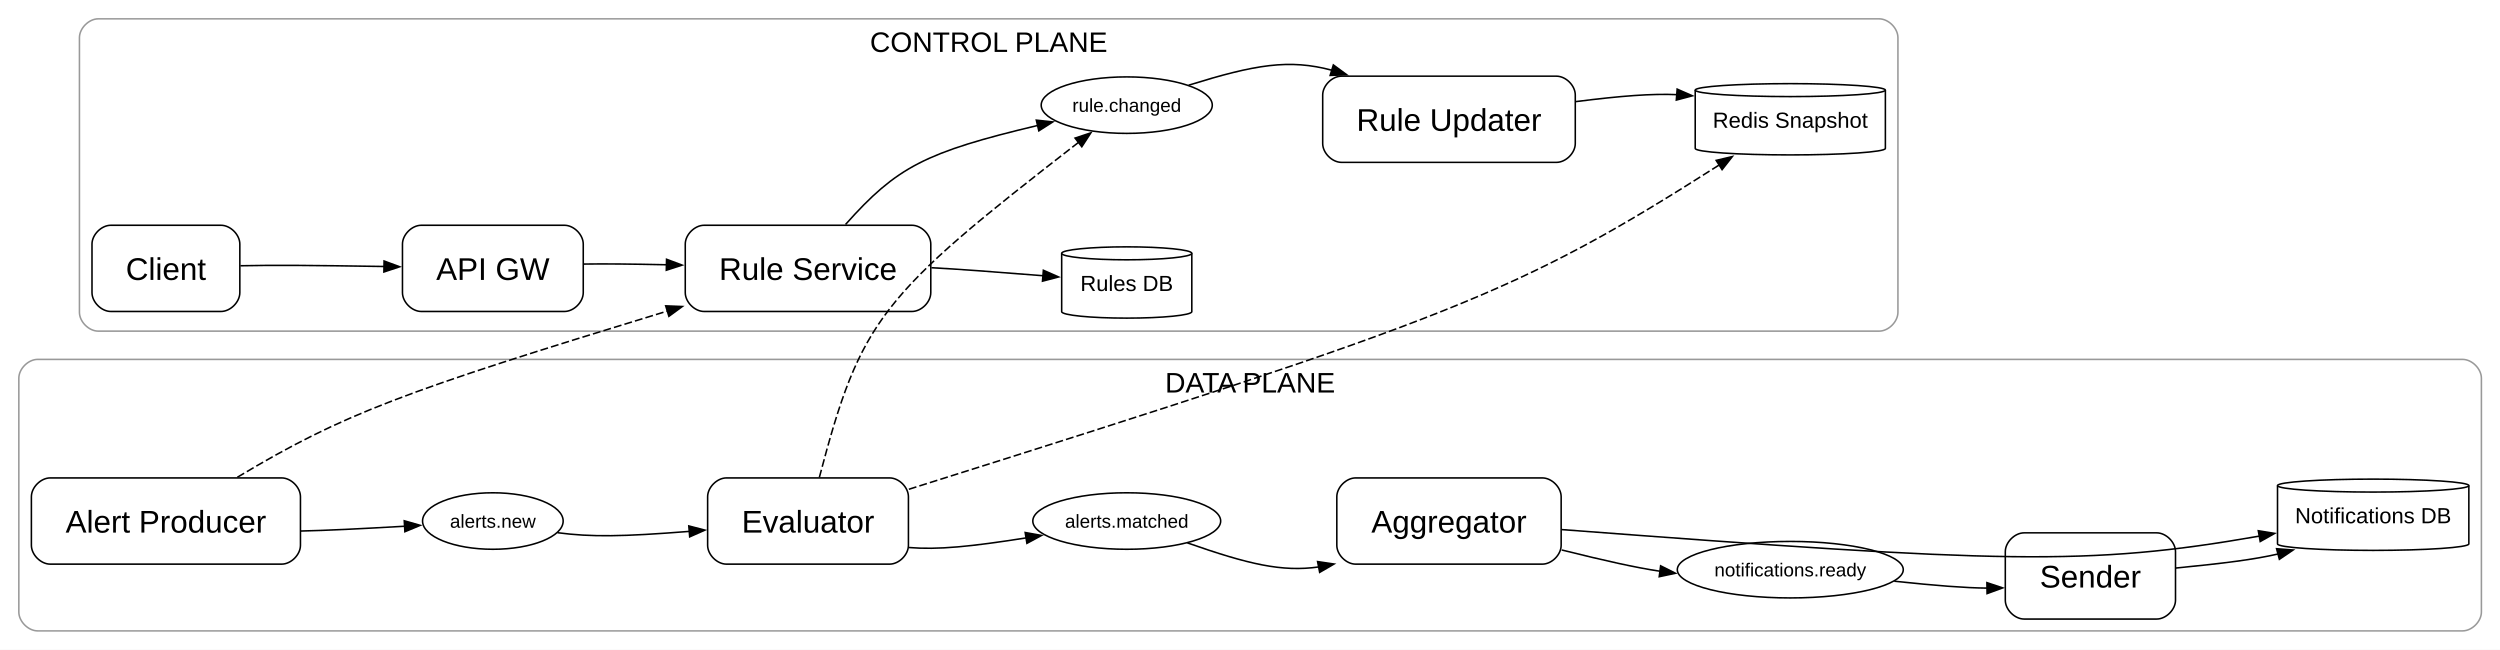
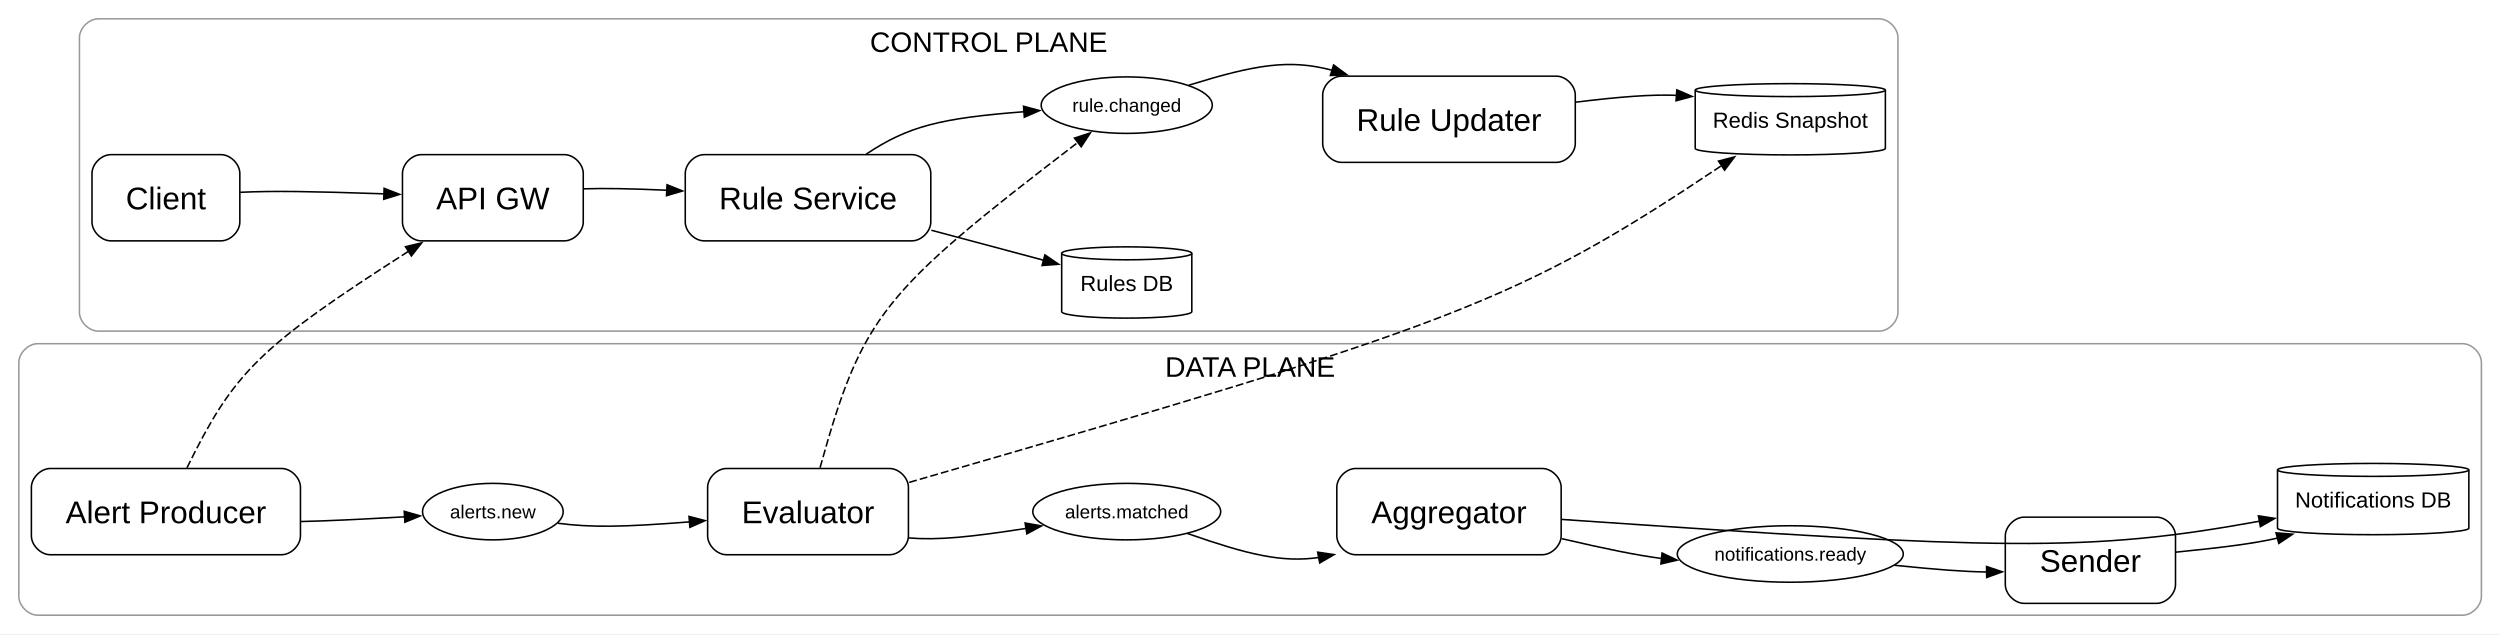
- <svg xmlns="http://www.w3.org/2000/svg" width="1593pt" height="414pt" viewBox="0.00 0.00 1593.00 414.00">
-   <g id="graph0" class="graph" transform="scale(1 1) rotate(0) translate(4 410)">
-     <polygon fill="white" stroke="none" points="-4,4 -4,-410 1589.15,-410 1589.15,4 -4,4" />
+ <svg xmlns="http://www.w3.org/2000/svg" width="1593pt" height="404pt" viewBox="0.00 0.00 1593.00 404.00">
+   <g id="graph0" class="graph" transform="scale(1 1) rotate(0) translate(4 400)">
+     <polygon fill="white" stroke="none" points="-4,4 -4,-400 1589.15,-400 1589.15,4 -4,4" />
    <g id="clust1" class="cluster">
-       <path fill="none" stroke="#999999" d="M58.62,-199C58.62,-199 1193.36,-199 1193.36,-199 1199.36,-199 1205.36,-205 1205.36,-211 1205.36,-211 1205.36,-386 1205.36,-386 1205.36,-392 1199.36,-398 1193.36,-398 1193.36,-398 58.62,-398 58.62,-398 52.63,-398 46.62,-392 46.62,-386 46.62,-386 46.62,-211 46.62,-211 46.62,-205 52.62,-199 58.62,-199" />
-       <text xml:space="preserve" text-anchor="middle" x="625.99" y="-376.9" font-family="Arial" font-size="18.00">CONTROL PLANE</text>
+       <path fill="none" stroke="#999999" d="M58.62,-189C58.62,-189 1193.36,-189 1193.36,-189 1199.36,-189 1205.36,-195 1205.36,-201 1205.36,-201 1205.36,-376 1205.36,-376 1205.36,-382 1199.36,-388 1193.36,-388 1193.36,-388 58.62,-388 58.62,-388 52.63,-388 46.62,-382 46.62,-376 46.62,-376 46.62,-201 46.62,-201 46.62,-195 52.62,-189 58.62,-189" />
+       <text xml:space="preserve" text-anchor="middle" x="625.99" y="-366.9" font-family="Arial" font-size="18.00">CONTROL PLANE</text>
    </g>
    <g id="clust2" class="cluster">
      <path fill="none" stroke="#999999" d="M20,-8C20,-8 1565.15,-8 1565.15,-8 1571.15,-8 1577.15,-14 1577.15,-20 1577.15,-20 1577.15,-169 1577.15,-169 1577.15,-175 1571.15,-181 1565.15,-181 1565.15,-181 20,-181 20,-181 14,-181 8,-175 8,-169 8,-169 8,-20 8,-20 8,-14 14,-8 20,-8" />
      <text xml:space="preserve" text-anchor="middle" x="792.57" y="-159.9" font-family="Arial" font-size="18.00">DATA PLANE</text>
    </g>
    <g id="node1" class="node">
-       <path fill="none" stroke="black" d="M136.82,-266.46C136.82,-266.46 66.62,-266.46 66.62,-266.46 60.62,-266.46 54.62,-260.46 54.62,-254.46 54.62,-254.46 54.62,-223.53 54.62,-223.53 54.62,-217.53 60.62,-211.53 66.62,-211.53 66.62,-211.53 136.82,-211.53 136.82,-211.53 142.82,-211.53 148.82,-217.53 148.82,-223.53 148.82,-223.53 148.82,-254.46 148.82,-254.46 148.82,-260.46 142.82,-266.46 136.82,-266.46" />
-       <text xml:space="preserve" text-anchor="middle" x="101.72" y="-231.62" font-family="Arial" font-size="20.00">Client</text>
+       <path fill="none" stroke="black" d="M136.82,-301.46C136.82,-301.46 66.62,-301.46 66.62,-301.46 60.62,-301.46 54.62,-295.46 54.62,-289.46 54.62,-289.46 54.62,-258.53 54.62,-258.53 54.62,-252.53 60.62,-246.53 66.62,-246.53 66.62,-246.53 136.82,-246.53 136.82,-246.53 142.82,-246.53 148.82,-252.53 148.82,-258.53 148.82,-258.53 148.82,-289.46 148.82,-289.46 148.82,-295.46 142.82,-301.46 136.82,-301.46" />
+       <text xml:space="preserve" text-anchor="middle" x="101.72" y="-266.62" font-family="Arial" font-size="20.00">Client</text>
    </g>
    <g id="node2" class="node">
-       <path fill="none" stroke="black" d="M355.65,-266.46C355.65,-266.46 264.45,-266.46 264.45,-266.46 258.45,-266.46 252.45,-260.46 252.45,-254.46 252.45,-254.46 252.45,-223.53 252.45,-223.53 252.45,-217.53 258.45,-211.53 264.45,-211.53 264.45,-211.53 355.65,-211.53 355.65,-211.53 361.65,-211.53 367.65,-217.53 367.65,-223.53 367.65,-223.53 367.65,-254.46 367.65,-254.46 367.65,-260.46 361.65,-266.46 355.65,-266.46" />
-       <text xml:space="preserve" text-anchor="middle" x="310.05" y="-231.62" font-family="Arial" font-size="20.00">API GW</text>
+       <path fill="none" stroke="black" d="M355.65,-301.46C355.65,-301.46 264.45,-301.46 264.45,-301.46 258.45,-301.46 252.45,-295.46 252.45,-289.46 252.45,-289.46 252.45,-258.53 252.45,-258.53 252.45,-252.53 258.45,-246.53 264.45,-246.53 264.45,-246.53 355.65,-246.53 355.65,-246.53 361.65,-246.53 367.65,-252.53 367.65,-258.53 367.65,-258.53 367.65,-289.46 367.65,-289.46 367.65,-295.46 361.65,-301.46 355.65,-301.46" />
+       <text xml:space="preserve" text-anchor="middle" x="310.05" y="-266.62" font-family="Arial" font-size="20.00">API GW</text>
    </g>
    <g id="edge1" class="edge">
-       <path fill="none" stroke="black" d="M149.18,-240.66C170.68,-241.12 193.07,-240.96 240.89,-240.19" />
-       <polygon fill="black" stroke="black" points="240.73,-243.69 250.67,-240.02 240.62,-236.69 240.73,-243.69" />
+       <path fill="none" stroke="black" d="M149.1,-277.47C170.7,-278.44 193.03,-278.11 240.85,-276.49" />
+       <polygon fill="black" stroke="black" points="240.76,-280 250.64,-276.15 240.52,-273 240.76,-280" />
    </g>
    <g id="node3" class="node">
-       <path fill="none" stroke="black" d="M577.1,-266.46C577.1,-266.46 444.65,-266.46 444.65,-266.46 438.65,-266.46 432.65,-260.46 432.65,-254.46 432.65,-254.46 432.65,-223.53 432.65,-223.53 432.65,-217.53 438.65,-211.53 444.65,-211.53 444.65,-211.53 577.1,-211.53 577.1,-211.53 583.1,-211.53 589.1,-217.53 589.1,-223.53 589.1,-223.53 589.1,-254.46 589.1,-254.46 589.1,-260.46 583.1,-266.46 577.1,-266.46" />
-       <text xml:space="preserve" text-anchor="middle" x="510.88" y="-231.62" font-family="Arial" font-size="20.00">Rule Service</text>
+       <path fill="none" stroke="black" d="M577.1,-301.46C577.1,-301.46 444.65,-301.46 444.65,-301.46 438.65,-301.46 432.65,-295.46 432.65,-289.46 432.65,-289.46 432.65,-258.53 432.65,-258.53 432.65,-252.53 438.65,-246.53 444.65,-246.53 444.65,-246.53 577.1,-246.53 577.1,-246.53 583.1,-246.53 589.1,-252.53 589.1,-258.53 589.1,-258.53 589.1,-289.46 589.1,-289.46 589.1,-295.46 583.1,-301.46 577.1,-301.46" />
+       <text xml:space="preserve" text-anchor="middle" x="510.88" y="-266.62" font-family="Arial" font-size="20.00">Rule Service</text>
    </g>
    <g id="edge2" class="edge">
-       <path fill="none" stroke="black" d="M368.02,-241.74C381.65,-241.94 397.35,-241.79 420.81,-241.29" />
-       <polygon fill="black" stroke="black" points="420.72,-244.8 430.64,-241.07 420.57,-237.8 420.72,-244.8" />
+       <path fill="none" stroke="black" d="M367.93,-279.68C381.68,-280.12 397.41,-279.82 420.97,-278.78" />
+       <polygon fill="black" stroke="black" points="421.03,-282.28 430.86,-278.32 420.71,-275.29 421.03,-282.28" />
    </g>
    <g id="node4" class="node">
-       <path fill="none" stroke="black" d="M755.42,-248.58C755.42,-250.86 736.83,-252.71 713.96,-252.71 691.08,-252.71 672.5,-250.86 672.5,-248.58 672.5,-248.58 672.5,-211.42 672.5,-211.42 672.5,-209.14 691.08,-207.29 713.96,-207.29 736.83,-207.29 755.42,-209.14 755.42,-211.42 755.42,-211.42 755.42,-248.58 755.42,-248.58" />
-       <path fill="none" stroke="black" d="M755.42,-248.58C755.42,-246.3 736.83,-244.45 713.96,-244.45 691.08,-244.45 672.5,-246.3 672.5,-248.58" />
-       <text xml:space="preserve" text-anchor="middle" x="713.96" y="-224.57" font-family="Arial" font-size="14.00">Rules DB</text>
+       <path fill="none" stroke="black" d="M755.42,-238.58C755.42,-240.86 736.83,-242.71 713.96,-242.71 691.08,-242.71 672.5,-240.86 672.5,-238.58 672.5,-238.58 672.5,-201.42 672.5,-201.42 672.5,-199.14 691.08,-197.29 713.96,-197.29 736.83,-197.29 755.42,-199.14 755.42,-201.42 755.42,-201.42 755.42,-238.58 755.42,-238.58" />
+       <path fill="none" stroke="black" d="M755.42,-238.58C755.42,-236.3 736.83,-234.45 713.96,-234.45 691.08,-234.45 672.5,-236.3 672.5,-238.58" />
+       <text xml:space="preserve" text-anchor="middle" x="713.96" y="-214.57" font-family="Arial" font-size="14.00">Rules DB</text>
    </g>
    <g id="edge3" class="edge">
-       <path fill="none" stroke="black" d="M589.48,-239.41C606.46,-238.51 628.15,-236.9 660.6,-234.31" />
-       <polygon fill="black" stroke="black" points="660.83,-237.8 670.52,-233.52 660.27,-230.83 660.83,-237.8" />
+       <path fill="none" stroke="black" d="M589.43,-253.3C606.48,-248.76 628.33,-242.91 661.04,-234.16" />
+       <polygon fill="black" stroke="black" points="661.82,-237.58 670.58,-231.61 660.02,-230.81 661.82,-237.58" />
    </g>
    <g id="node5" class="node">
-       <ellipse fill="none" stroke="black" cx="713.96" cy="-343" rx="54.51" ry="18" />
-       <text xml:space="preserve" text-anchor="middle" x="713.96" y="-338.73" font-family="Arial" font-size="12.00">rule.changed</text>
+       <ellipse fill="none" stroke="black" cx="713.96" cy="-333" rx="54.51" ry="18" />
+       <text xml:space="preserve" text-anchor="middle" x="713.96" y="-328.73" font-family="Arial" font-size="12.00">rule.changed</text>
    </g>
    <g id="edge4" class="edge">
-       <path fill="none" stroke="black" d="M534.77,-266.96C567.39,-303.61 585.51,-313.01 657.35,-330.09" />
-       <polygon fill="black" stroke="black" points="656.34,-333.45 666.87,-332.32 657.94,-326.63 656.34,-333.45" />
+       <path fill="none" stroke="black" d="M547.97,-301.79C574.52,-319.49 594.96,-324.68 648.72,-328.83" />
+       <polygon fill="black" stroke="black" points="648.19,-332.3 658.42,-329.54 648.7,-325.32 648.19,-332.3" />
+     </g>
+     <g id="node6" class="node">
+       <path fill="none" stroke="black" d="M987.77,-351.46C987.77,-351.46 850.82,-351.46 850.82,-351.46 844.82,-351.46 838.82,-345.46 838.82,-339.46 838.82,-339.46 838.82,-308.54 838.82,-308.54 838.82,-302.54 844.82,-296.54 850.82,-296.54 850.82,-296.54 987.77,-296.54 987.77,-296.54 993.77,-296.54 999.77,-302.54 999.77,-308.54 999.77,-308.54 999.77,-339.46 999.77,-339.46 999.77,-345.46 993.77,-351.46 987.77,-351.46" />
+       <text xml:space="preserve" text-anchor="middle" x="919.29" y="-316.62" font-family="Arial" font-size="20.00">Rule Updater</text>
+     </g>
+     <g id="edge5" class="edge">
+       <path fill="none" stroke="black" d="M753.47,-345.7C796.22,-358.92 817.64,-362.48 844.95,-355.2" />
+       <polygon fill="black" stroke="black" points="845.78,-358.6 854.31,-352.32 843.72,-351.91 845.78,-358.6" />
+     </g>
+     <g id="node10" class="node">
+       <path fill="none" stroke="black" d="M562.85,-101.47C562.85,-101.47 458.9,-101.47 458.9,-101.47 452.9,-101.47 446.9,-95.47 446.9,-89.47 446.9,-89.47 446.9,-58.53 446.9,-58.53 446.9,-52.53 452.9,-46.53 458.9,-46.53 458.9,-46.53 562.85,-46.53 562.85,-46.53 568.85,-46.53 574.85,-52.53 574.85,-58.53 574.85,-58.53 574.85,-89.47 574.85,-89.47 574.85,-95.47 568.85,-101.47 562.85,-101.47" />
+       <text xml:space="preserve" text-anchor="middle" x="510.88" y="-66.62" font-family="Arial" font-size="20.00">Evaluator</text>
+     </g>
+     <g id="edge16" class="edge">
+       <path fill="none" stroke="black" stroke-dasharray="5,2" d="M518.53,-101.96C545.53,-198.84 557.64,-213.49 683.12,-309.48" />
+       <polygon fill="black" stroke="black" points="680.68,-312.02 690.75,-315.31 684.93,-306.45 680.68,-312.02" />
+     </g>
+     <g id="node7" class="node">
+       <path fill="none" stroke="black" d="M1197.36,-342.58C1197.36,-344.86 1170.2,-346.71 1136.77,-346.71 1103.34,-346.71 1076.19,-344.86 1076.19,-342.58 1076.19,-342.58 1076.19,-305.42 1076.19,-305.42 1076.19,-303.14 1103.34,-301.29 1136.77,-301.29 1170.2,-301.29 1197.36,-303.14 1197.36,-305.42 1197.36,-305.42 1197.36,-342.58 1197.36,-342.58" />
+       <path fill="none" stroke="black" d="M1197.36,-342.58C1197.36,-340.3 1170.2,-338.45 1136.77,-338.45 1103.34,-338.45 1076.19,-340.3 1076.19,-342.58" />
+       <text xml:space="preserve" text-anchor="middle" x="1136.77" y="-318.57" font-family="Arial" font-size="14.00">Redis Snapshot</text>
+     </g>
+     <g id="edge6" class="edge">
+       <path fill="none" stroke="black" d="M1000.21,-334.92C1029,-338.42 1048.05,-339.87 1064.28,-339.25" />
+       <polygon fill="black" stroke="black" points="1064.47,-342.75 1074.19,-338.55 1063.97,-335.77 1064.47,-342.75" />
+     </g>
+     <g id="edge17" class="edge">
+       <path fill="none" stroke="black" stroke-dasharray="5,2" d="M575.35,-92.63C923.04,-193.21 962.65,-207.4 1092.97,-294.46" />
+       <polygon fill="black" stroke="black" points="1091.01,-297.36 1101.26,-300.02 1094.9,-291.54 1091.01,-297.36" />
    </g>
    <g id="node8" class="node">
-       <path fill="none" stroke="black" d="M175.45,-105.47C175.45,-105.47 28,-105.47 28,-105.47 22,-105.47 16,-99.47 16,-93.47 16,-93.47 16,-62.53 16,-62.53 16,-56.53 22,-50.53 28,-50.53 28,-50.53 175.45,-50.53 175.45,-50.53 181.45,-50.53 187.45,-56.53 187.45,-62.53 187.45,-62.53 187.45,-93.47 187.45,-93.47 187.45,-99.47 181.45,-105.47 175.45,-105.47" />
-       <text xml:space="preserve" text-anchor="middle" x="101.72" y="-70.62" font-family="Arial" font-size="20.00">Alert Producer</text>
+       <path fill="none" stroke="black" d="M175.45,-101.47C175.45,-101.47 28,-101.47 28,-101.47 22,-101.47 16,-95.47 16,-89.47 16,-89.47 16,-58.53 16,-58.53 16,-52.53 22,-46.53 28,-46.53 28,-46.53 175.45,-46.53 175.45,-46.53 181.45,-46.53 187.45,-52.53 187.45,-58.53 187.45,-58.53 187.45,-89.47 187.45,-89.47 187.45,-95.47 181.45,-101.47 175.45,-101.47" />
+       <text xml:space="preserve" text-anchor="middle" x="101.72" y="-66.62" font-family="Arial" font-size="20.00">Alert Producer</text>
    </g>
    <g id="edge15" class="edge">
-       <path fill="none" stroke="black" stroke-dasharray="5,2" d="M147.26,-105.91C214.64,-146.17 251.27,-159.93 421.35,-211.82" />
-       <polygon fill="black" stroke="black" points="420.18,-215.12 430.77,-214.69 422.22,-208.43 420.18,-215.12" />
-     </g>
-     <g id="node6" class="node">
-       <path fill="none" stroke="black" d="M987.77,-361.46C987.77,-361.46 850.82,-361.46 850.82,-361.46 844.82,-361.46 838.82,-355.46 838.82,-349.46 838.82,-349.46 838.82,-318.54 838.82,-318.54 838.82,-312.54 844.82,-306.54 850.82,-306.54 850.82,-306.54 987.77,-306.54 987.77,-306.54 993.77,-306.54 999.77,-312.54 999.77,-318.54 999.77,-318.54 999.77,-349.46 999.77,-349.46 999.77,-355.46 993.77,-361.46 987.77,-361.46" />
-       <text xml:space="preserve" text-anchor="middle" x="919.29" y="-326.62" font-family="Arial" font-size="20.00">Rule Updater</text>
-     </g>
-     <g id="edge5" class="edge">
-       <path fill="none" stroke="black" d="M753.38,-355.71C796.03,-368.95 817.42,-372.52 844.76,-365.23" />
-       <polygon fill="black" stroke="black" points="845.62,-368.63 854.15,-362.35 843.56,-361.94 845.62,-368.63" />
-     </g>
-     <g id="node10" class="node">
-       <path fill="none" stroke="black" d="M562.85,-105.47C562.85,-105.47 458.9,-105.47 458.9,-105.47 452.9,-105.47 446.9,-99.47 446.9,-93.47 446.9,-93.47 446.9,-62.53 446.9,-62.53 446.9,-56.53 452.9,-50.53 458.9,-50.53 458.9,-50.53 562.85,-50.53 562.85,-50.53 568.85,-50.53 574.85,-56.53 574.85,-62.53 574.85,-62.53 574.85,-93.47 574.85,-93.47 574.85,-99.47 568.85,-105.47 562.85,-105.47" />
-       <text xml:space="preserve" text-anchor="middle" x="510.88" y="-70.62" font-family="Arial" font-size="20.00">Evaluator</text>
-     </g>
-     <g id="edge16" class="edge">
-       <path fill="none" stroke="black" stroke-dasharray="5,2" d="M518.09,-105.81C544.62,-206.42 556.41,-221.11 683.35,-319.37" />
-       <polygon fill="black" stroke="black" points="681.03,-322.01 691.09,-325.35 685.32,-316.47 681.03,-322.01" />
-     </g>
-     <g id="node7" class="node">
-       <path fill="none" stroke="black" d="M1197.36,-352.58C1197.36,-354.86 1170.2,-356.71 1136.77,-356.71 1103.34,-356.71 1076.19,-354.86 1076.19,-352.58 1076.19,-352.58 1076.19,-315.42 1076.19,-315.42 1076.19,-313.14 1103.34,-311.29 1136.77,-311.29 1170.2,-311.29 1197.36,-313.14 1197.36,-315.42 1197.36,-315.42 1197.36,-352.58 1197.36,-352.58" />
-       <path fill="none" stroke="black" d="M1197.36,-352.58C1197.36,-350.3 1170.2,-348.45 1136.77,-348.45 1103.34,-348.45 1076.19,-350.3 1076.19,-352.58" />
-       <text xml:space="preserve" text-anchor="middle" x="1136.77" y="-328.57" font-family="Arial" font-size="14.00">Redis Snapshot</text>
-     </g>
-     <g id="edge6" class="edge">
-       <path fill="none" stroke="black" d="M1000.03,-345.25C1029.26,-348.93 1048.44,-350.4 1064.87,-349.68" />
-       <polygon fill="black" stroke="black" points="1064.69,-353.21 1074.39,-348.95 1064.15,-346.23 1064.69,-353.21" />
-     </g>
-     <g id="edge17" class="edge">
-       <path fill="none" stroke="black" stroke-dasharray="5,2" d="M575.14,-98.24C921.77,-207.51 962.26,-222.57 1091.65,-305" />
-       <polygon fill="black" stroke="black" points="1089.54,-307.8 1099.85,-310.24 1093.31,-301.9 1089.54,-307.8" />
+       <path fill="none" stroke="black" stroke-dasharray="5,2" d="M115.12,-101.87C145.1,-162.85 160.59,-178.53 256.43,-239.96" />
+       <polygon fill="black" stroke="black" points="254.37,-242.8 264.68,-245.23 258.14,-236.9 254.37,-242.8" />
    </g>
    <g id="node9" class="node">
-       <ellipse fill="none" stroke="black" cx="310.05" cy="-78" rx="44.8" ry="18" />
-       <text xml:space="preserve" text-anchor="middle" x="310.05" y="-73.72" font-family="Arial" font-size="12.00">alerts.new</text>
+       <ellipse fill="none" stroke="black" cx="310.05" cy="-74" rx="44.8" ry="18" />
+       <text xml:space="preserve" text-anchor="middle" x="310.05" y="-69.72" font-family="Arial" font-size="12.00">alerts.new</text>
    </g>
    <g id="edge7" class="edge">
-       <path fill="none" stroke="black" d="M187.68,-71.63C204.06,-71.99 224.72,-73.01 254.07,-74.69" />
-       <polygon fill="black" stroke="black" points="253.59,-78.17 263.77,-75.25 253.99,-71.18 253.59,-78.17" />
+       <path fill="none" stroke="black" d="M187.67,-67.68C204.05,-68.03 224.71,-69.04 254.07,-70.71" />
+       <polygon fill="black" stroke="black" points="253.58,-74.19 263.77,-71.27 253.99,-67.2 253.58,-74.19" />
    </g>
    <g id="edge8" class="edge">
-       <path fill="none" stroke="black" d="M351.25,-70.56C372.79,-67.74 392.51,-68.02 435.28,-71.4" />
-       <polygon fill="black" stroke="black" points="434.9,-74.88 445.16,-72.21 435.47,-67.91 434.9,-74.88" />
+       <path fill="none" stroke="black" d="M351.49,-66.58C372.95,-63.81 392.7,-64.1 435.42,-67.46" />
+       <polygon fill="black" stroke="black" points="435.03,-70.94 445.28,-68.26 435.6,-63.97 435.03,-70.94" />
    </g>
    <g id="node11" class="node">
-       <ellipse fill="none" stroke="black" cx="713.96" cy="-78" rx="59.86" ry="18" />
-       <text xml:space="preserve" text-anchor="middle" x="713.96" y="-73.72" font-family="Arial" font-size="12.00">alerts.matched</text>
+       <ellipse fill="none" stroke="black" cx="713.96" cy="-74" rx="59.86" ry="18" />
+       <text xml:space="preserve" text-anchor="middle" x="713.96" y="-69.72" font-family="Arial" font-size="12.00">alerts.matched</text>
    </g>
    <g id="edge9" class="edge">
-       <path fill="none" stroke="black" d="M575.18,-61.12C593.52,-59.59 614.38,-61.65 650.13,-67.29" />
-       <polygon fill="black" stroke="black" points="649.24,-70.69 659.67,-68.82 650.35,-63.78 649.24,-70.69" />
+       <path fill="none" stroke="black" d="M575.12,-57.22C593.45,-55.69 614.31,-57.74 650.09,-63.34" />
+       <polygon fill="black" stroke="black" points="649.21,-66.75 659.64,-64.87 650.31,-59.84 649.21,-66.75" />
    </g>
    <g id="node12" class="node">
-       <path fill="none" stroke="black" d="M978.77,-105.47C978.77,-105.47 859.82,-105.47 859.82,-105.47 853.82,-105.47 847.82,-99.47 847.82,-93.47 847.82,-93.47 847.82,-62.53 847.82,-62.53 847.82,-56.53 853.82,-50.53 859.82,-50.53 859.82,-50.53 978.77,-50.53 978.77,-50.53 984.77,-50.53 990.77,-56.53 990.77,-62.53 990.77,-62.53 990.77,-93.47 990.77,-93.47 990.77,-99.47 984.77,-105.47 978.77,-105.47" />
-       <text xml:space="preserve" text-anchor="middle" x="919.29" y="-70.62" font-family="Arial" font-size="20.00">Aggregator</text>
+       <path fill="none" stroke="black" d="M978.77,-101.47C978.77,-101.47 859.82,-101.47 859.82,-101.47 853.82,-101.47 847.82,-95.47 847.82,-89.47 847.82,-89.47 847.82,-58.53 847.82,-58.53 847.82,-52.53 853.82,-46.53 859.82,-46.53 859.82,-46.53 978.77,-46.53 978.77,-46.53 984.77,-46.53 990.77,-52.53 990.77,-58.53 990.77,-58.53 990.77,-89.47 990.77,-89.47 990.77,-95.47 984.77,-101.47 978.77,-101.47" />
+       <text xml:space="preserve" text-anchor="middle" x="919.29" y="-66.62" font-family="Arial" font-size="20.00">Aggregator</text>
    </g>
    <g id="edge10" class="edge">
-       <path fill="none" stroke="black" d="M752.59,-64.07C791.42,-50.49 812.77,-45.39 836.43,-48.76" />
-       <polygon fill="black" stroke="black" points="835.56,-52.16 846.05,-50.61 836.89,-45.28 835.56,-52.16" />
+       <path fill="none" stroke="black" d="M752.61,-60.07C791.46,-46.5 812.82,-41.4 836.47,-44.77" />
+       <polygon fill="black" stroke="black" points="835.61,-48.16 846.09,-46.62 836.93,-41.29 835.61,-48.16" />
    </g>
    <g id="node13" class="node">
      <ellipse fill="none" stroke="black" cx="1136.77" cy="-47" rx="72" ry="18" />
      <text xml:space="preserve" text-anchor="middle" x="1136.77" y="-42.73" font-family="Arial" font-size="12.00">notifications.ready</text>
    </g>
    <g id="edge11" class="edge">
-       <path fill="none" stroke="black" d="M991.11,-59.56C1018.87,-52.65 1038.14,-48.35 1054.05,-45.95" />
-       <polygon fill="black" stroke="black" points="1054.15,-49.47 1063.62,-44.72 1053.25,-42.52 1054.15,-49.47" />
+       <path fill="none" stroke="black" d="M991.17,-56.75C1019.43,-50.18 1038.9,-46.19 1054.97,-44.11" />
+       <polygon fill="black" stroke="black" points="1055.08,-47.62 1064.65,-43.08 1054.34,-40.65 1055.08,-47.62" />
    </g>
    <g id="node15" class="node">
      <path fill="none" stroke="black" d="M1569.15,-100.58C1569.15,-102.86 1541.82,-104.71 1508.19,-104.71 1474.55,-104.71 1447.23,-102.86 1447.23,-100.58 1447.23,-100.58 1447.23,-63.42 1447.23,-63.42 1447.23,-61.14 1474.55,-59.29 1508.19,-59.29 1541.82,-59.29 1569.15,-61.14 1569.15,-63.42 1569.15,-63.42 1569.15,-100.58 1569.15,-100.58" />
      <path fill="none" stroke="black" d="M1569.15,-100.58C1569.15,-98.3 1541.82,-96.45 1508.19,-96.45 1474.55,-96.45 1447.23,-98.3 1447.23,-100.58" />
      <text xml:space="preserve" text-anchor="middle" x="1508.19" y="-76.58" font-family="Arial" font-size="14.00">Notifications DB</text>
    </g>
    <g id="edge13" class="edge">
-       <path fill="none" stroke="black" d="M991.07,-72.55C1272.78,-51.25 1326.06,-49.23 1435.77,-68.41" />
-       <polygon fill="black" stroke="black" points="1434.98,-71.82 1445.44,-70.13 1436.21,-64.93 1434.98,-71.82" />
+       <path fill="none" stroke="black" d="M991.11,-69.03C1272.98,-49.63 1326.26,-47.97 1435.86,-67.91" />
+       <polygon fill="black" stroke="black" points="1435.05,-71.32 1445.52,-69.7 1436.32,-64.43 1435.05,-71.32" />
    </g>
    <g id="node14" class="node">
      <path fill="none" stroke="black" d="M1370.23,-70.47C1370.23,-70.47 1285.78,-70.47 1285.78,-70.47 1279.78,-70.47 1273.78,-64.47 1273.78,-58.47 1273.78,-58.47 1273.78,-27.53 1273.78,-27.53 1273.78,-21.54 1279.78,-15.54 1285.78,-15.54 1285.78,-15.54 1370.23,-15.54 1370.23,-15.54 1376.23,-15.54 1382.23,-21.54 1382.23,-27.54 1382.23,-27.54 1382.23,-58.47 1382.23,-58.47 1382.23,-64.47 1376.23,-70.47 1370.23,-70.47" />
      <text xml:space="preserve" text-anchor="middle" x="1328" y="-35.62" font-family="Arial" font-size="20.00">Sender</text>
    </g>
    <g id="edge12" class="edge">
-       <path fill="none" stroke="black" d="M1203.04,-39.64C1230.03,-36.81 1247.83,-35.39 1262.46,-35.25" />
-       <polygon fill="black" stroke="black" points="1262.06,-38.75 1272.11,-35.39 1262.16,-31.75 1262.06,-38.75" />
+       <path fill="none" stroke="black" d="M1203.35,-39.79C1230.07,-37.06 1247.76,-35.69 1262.29,-35.53" />
+       <polygon fill="black" stroke="black" points="1261.83,-39.02 1271.87,-35.64 1261.91,-32.02 1261.83,-39.02" />
    </g>
    <g id="edge14" class="edge">
-       <path fill="none" stroke="black" d="M1382.49,-48.05C1413.23,-51.06 1432.41,-53.5 1447.64,-57.01" />
-       <polygon fill="black" stroke="black" points="1446.63,-60.36 1457.19,-59.55 1448.42,-53.6 1446.63,-60.36" />
+       <path fill="none" stroke="black" d="M1382.51,-48.17C1413.04,-51.22 1432.17,-53.68 1447.35,-57.14" />
+       <polygon fill="black" stroke="black" points="1446.29,-60.48 1456.85,-59.63 1448.06,-53.71 1446.29,-60.48" />
    </g>
  </g>
</svg>
